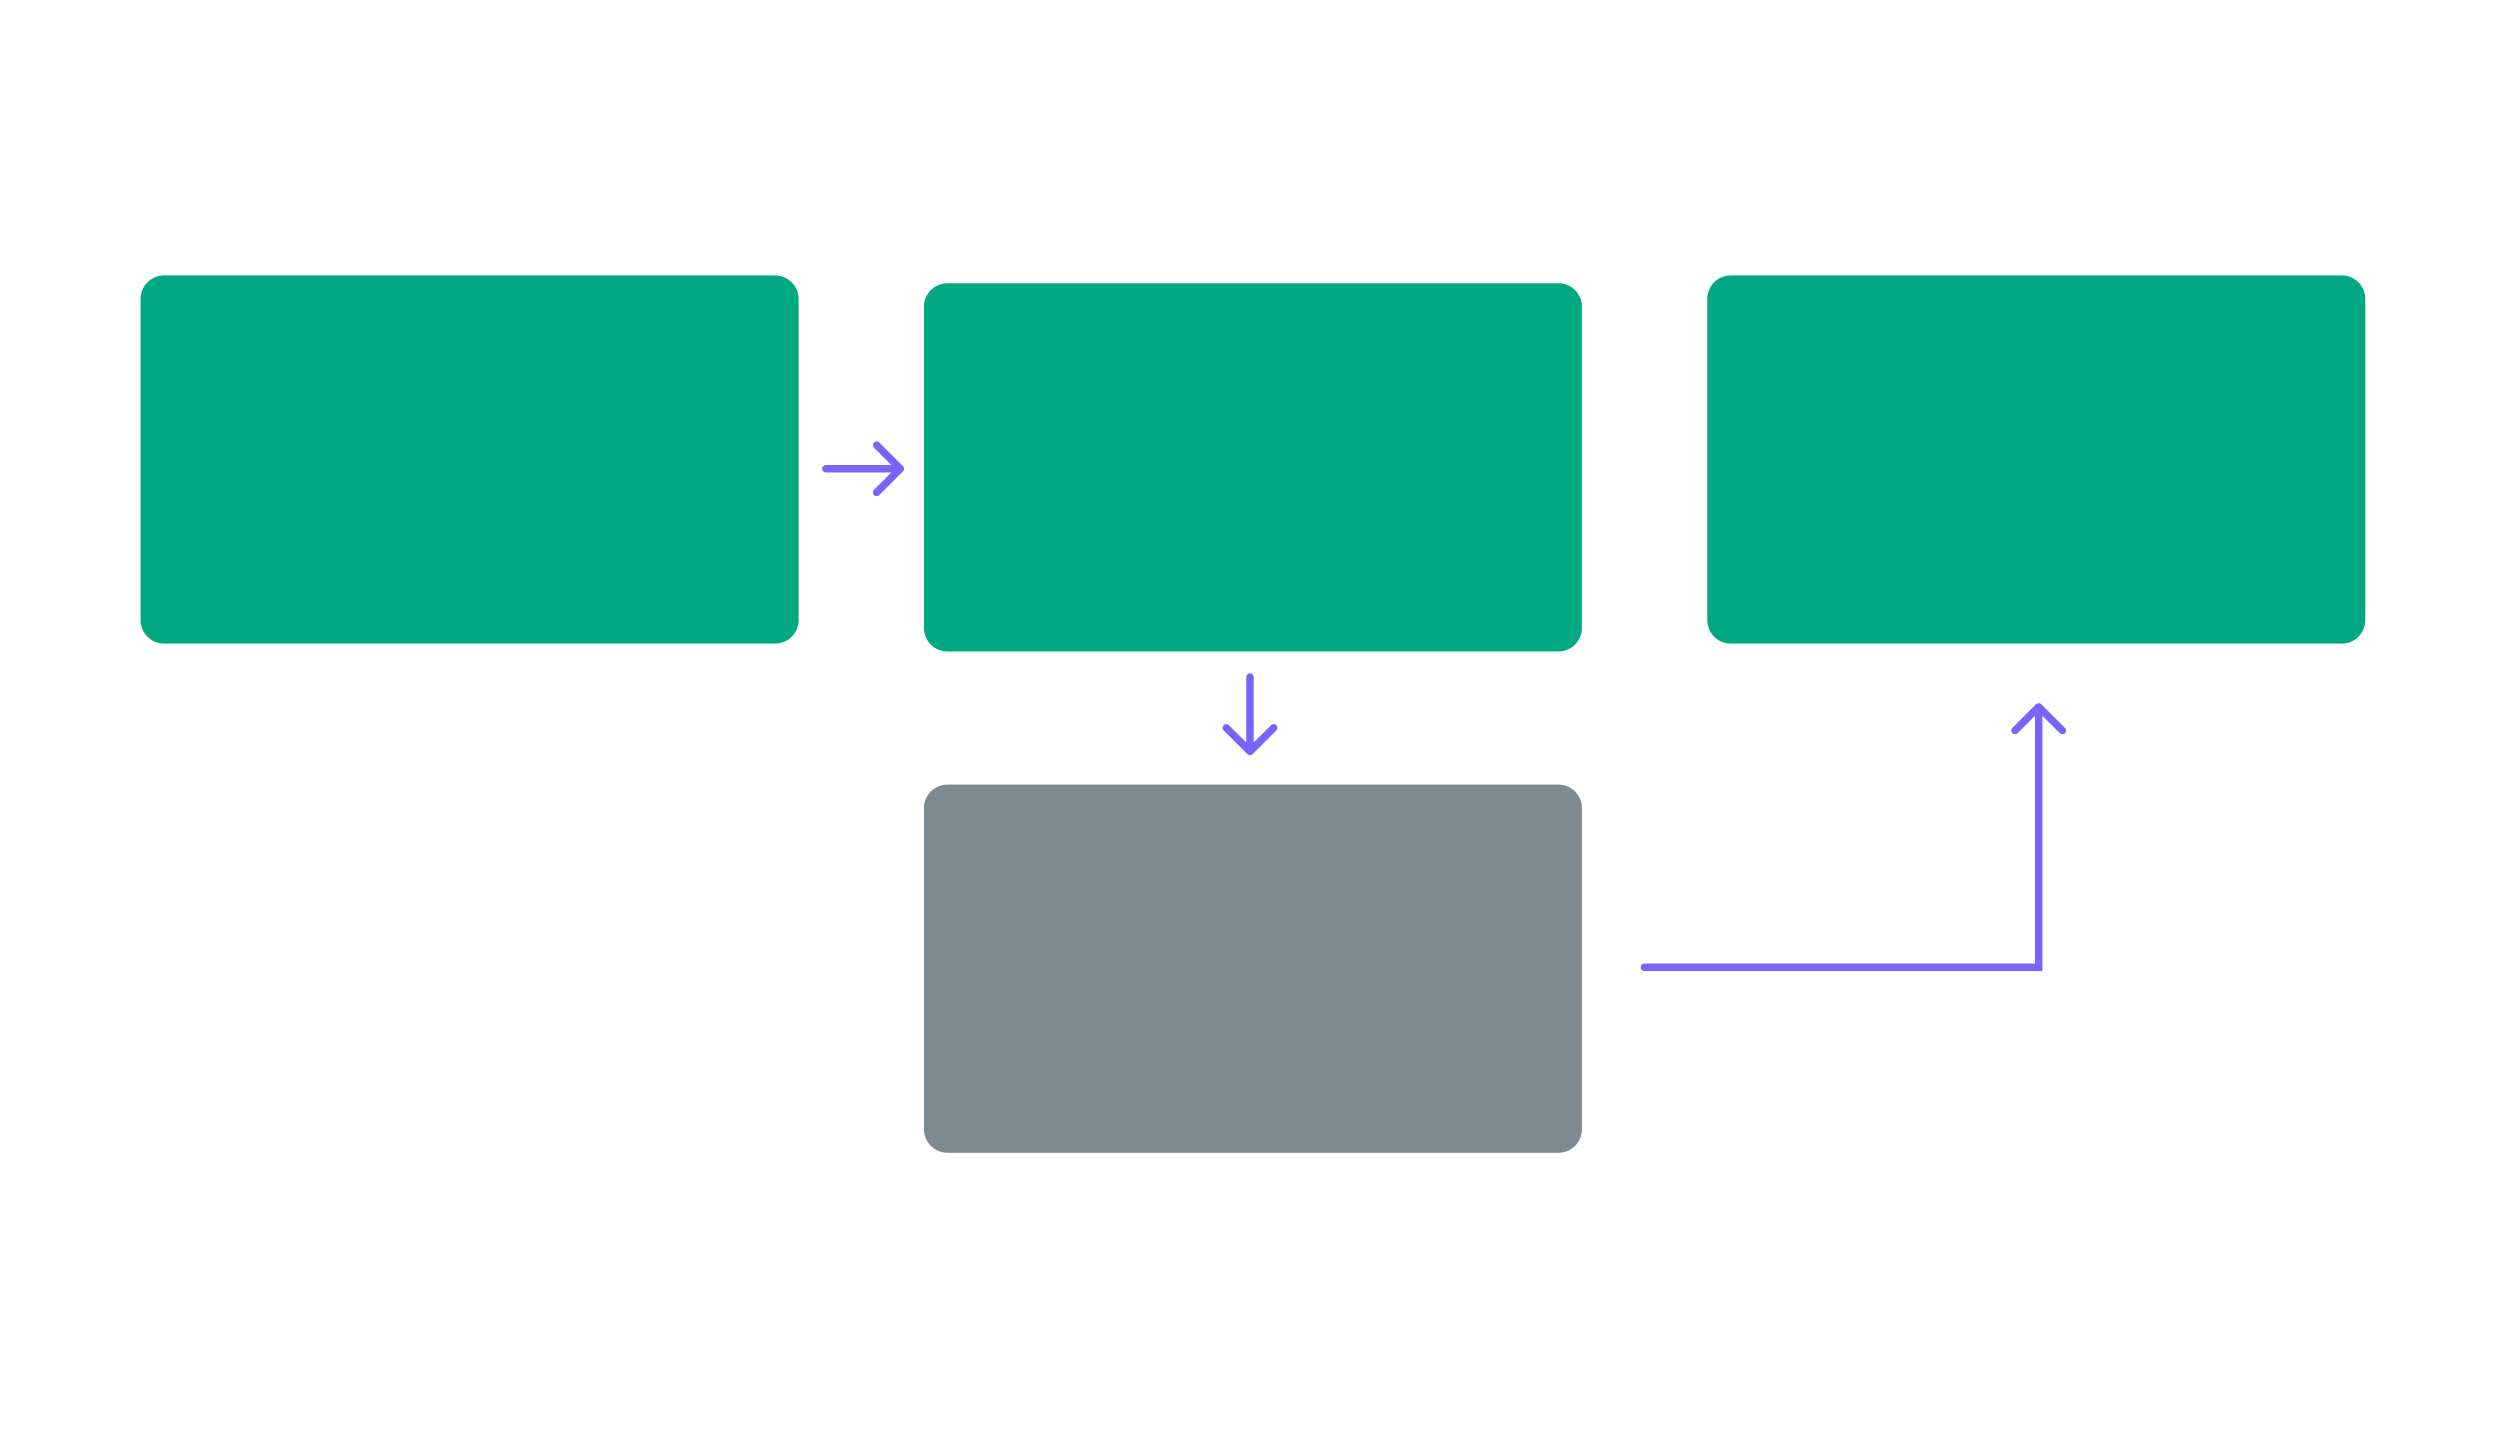
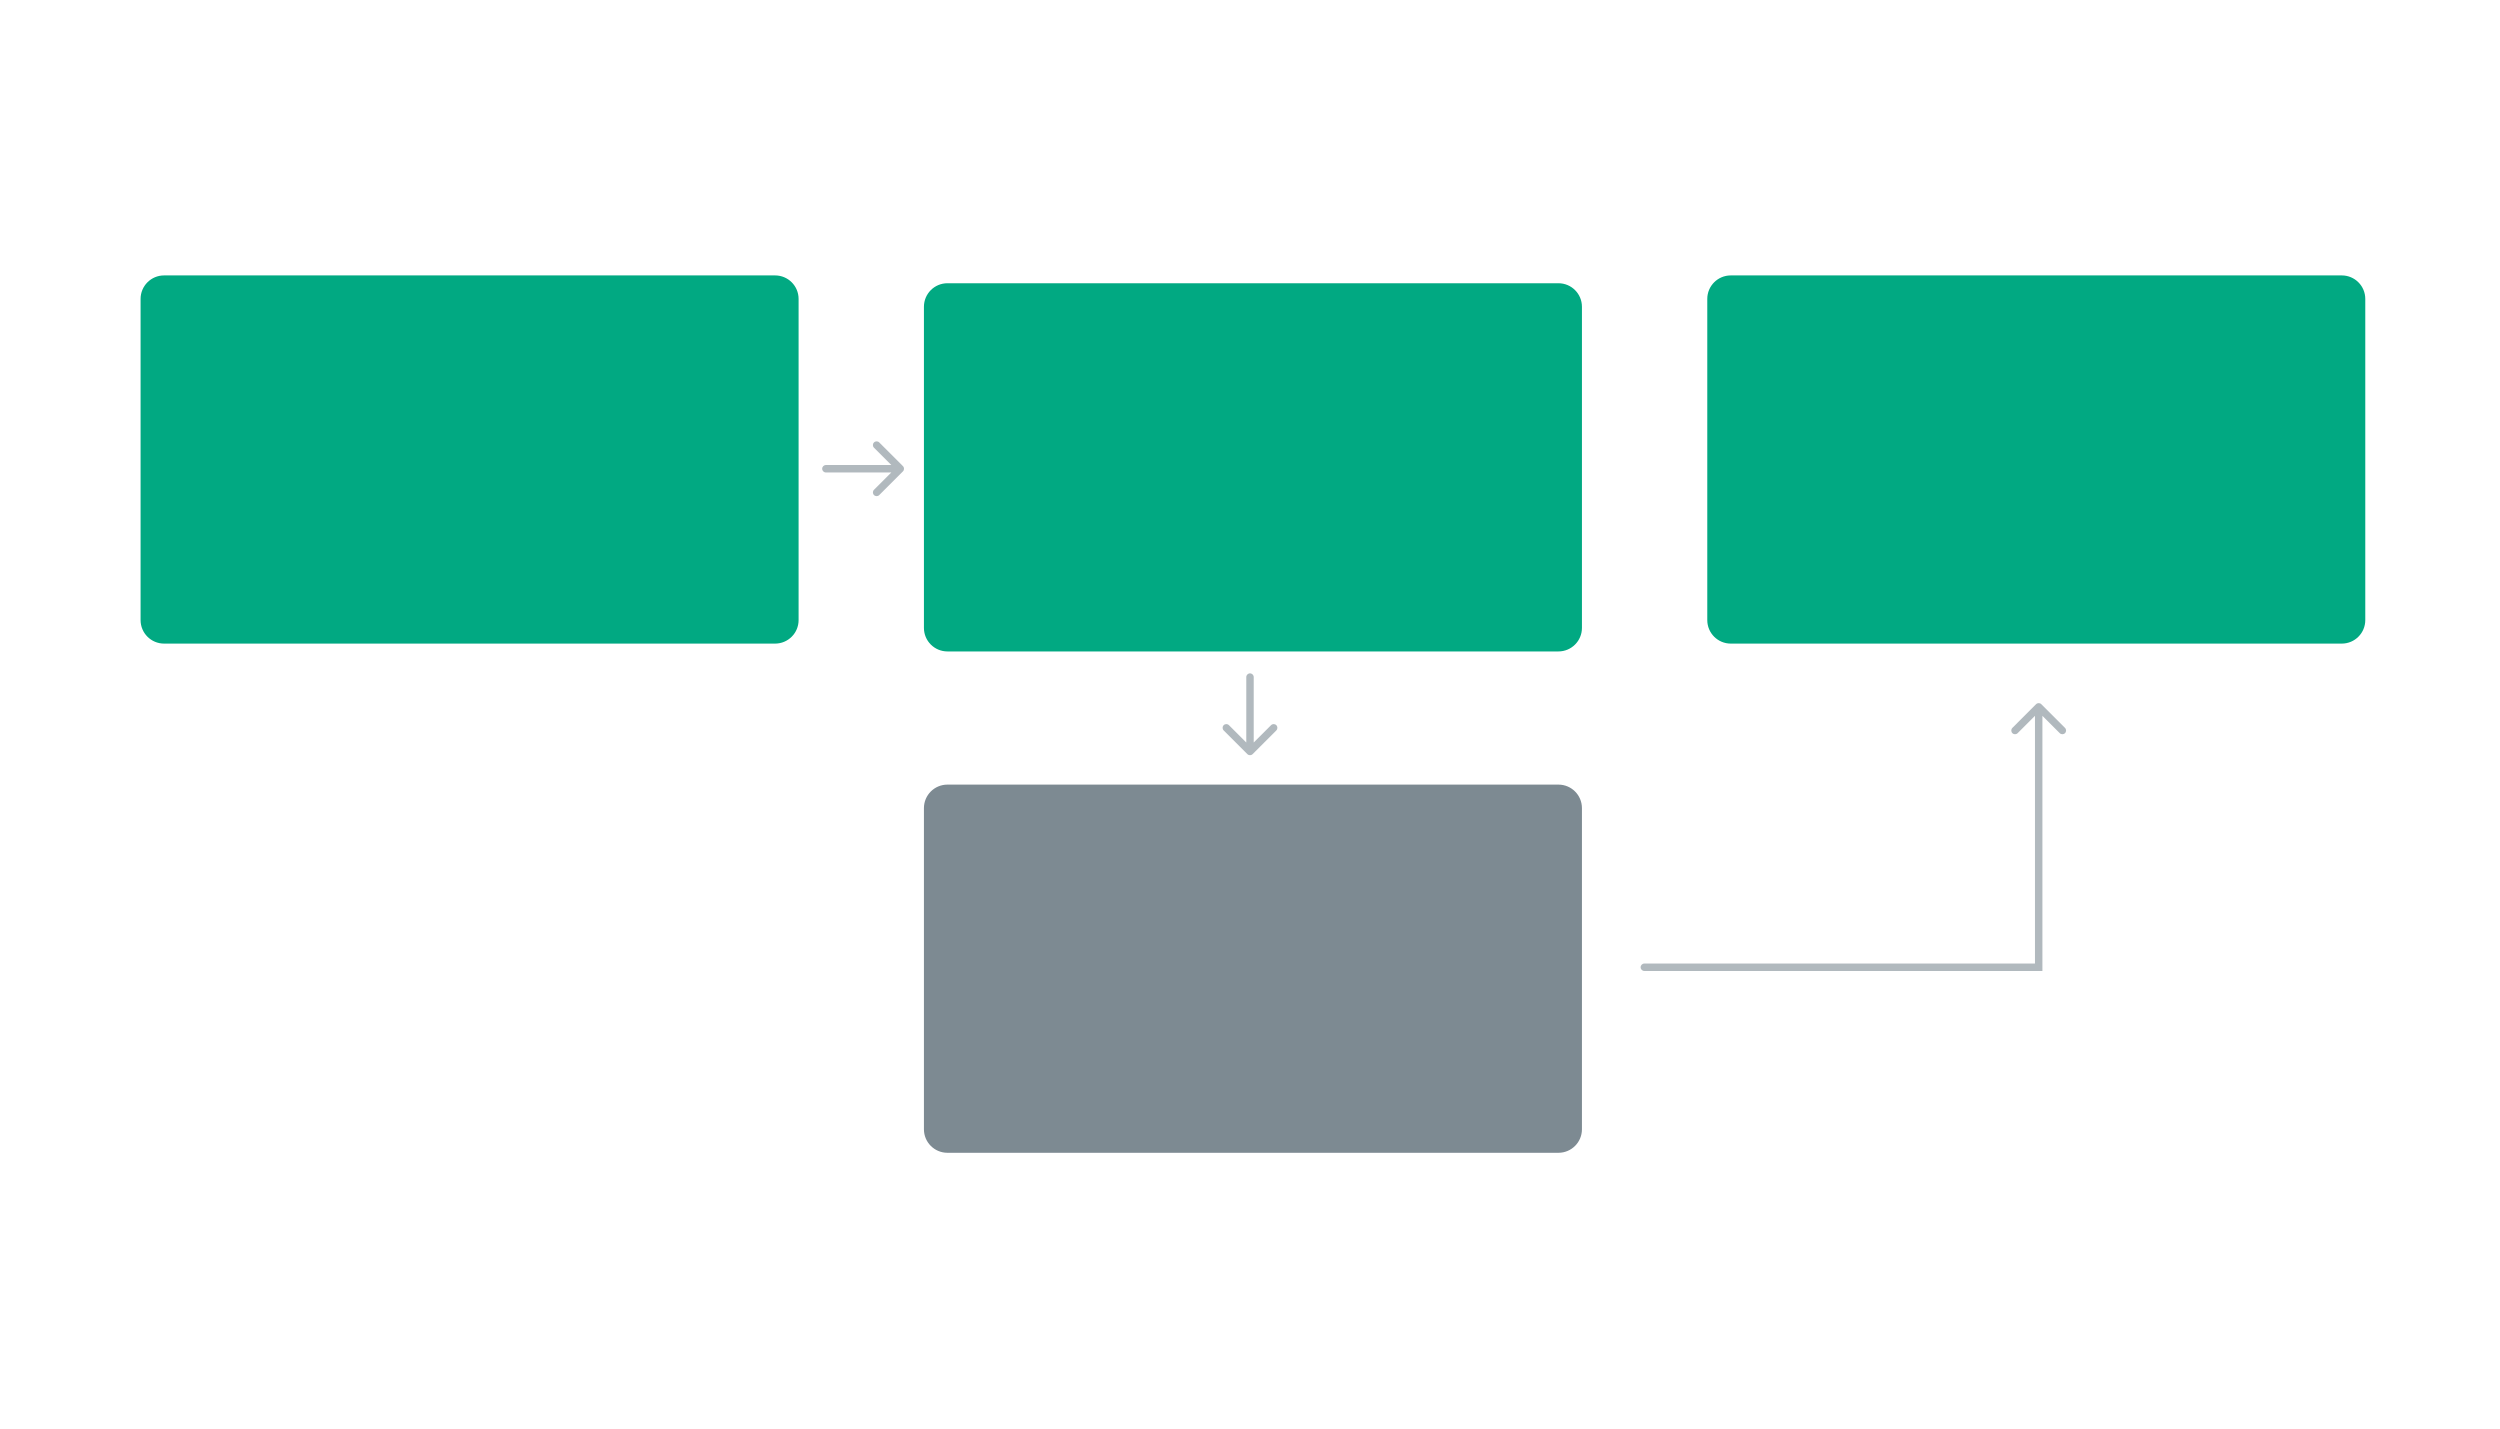
<svg xmlns="http://www.w3.org/2000/svg" width="336" height="192" viewBox="0 0 336 192" fill="none">
-   <path d="M104.173 37.016H22.053C20.309 37.016 18.895 38.43 18.895 40.174V83.341C18.895 85.086 20.309 86.5 22.053 86.5H104.173C105.917 86.5 107.331 85.086 107.331 83.341V40.174C107.331 38.43 105.917 37.016 104.173 37.016Z" fill="#01A982" />
-   <path d="M209.454 38.068H127.334C125.59 38.068 124.176 39.483 124.176 41.227V84.394C124.176 86.138 125.59 87.553 127.334 87.553H209.454C211.198 87.553 212.612 86.138 212.612 84.394V41.227C212.612 39.483 211.198 38.068 209.454 38.068Z" fill="#01A982" />
-   <path d="M314.736 37.016H232.616C230.872 37.016 229.458 38.43 229.458 40.174V83.341C229.458 85.086 230.872 86.5 232.616 86.5H314.736C316.481 86.5 317.895 85.086 317.895 83.341V40.174C317.895 38.43 316.481 37.016 314.736 37.016Z" fill="#01A982" />
-   <path d="M111 62.5C110.724 62.5 110.5 62.724 110.5 63C110.5 63.276 110.724 63.5 111 63.5V63V62.5ZM121.354 63.354C121.549 63.158 121.549 62.842 121.354 62.646L118.172 59.465C117.976 59.269 117.66 59.269 117.464 59.465C117.269 59.66 117.269 59.976 117.464 60.172L120.293 63L117.464 65.828C117.269 66.024 117.269 66.34 117.464 66.535C117.66 66.731 117.976 66.731 118.172 66.535L121.354 63.354ZM111 63V63.5H121V63V62.5H111V63Z" fill="#7764FC" />
-   <path d="M221 129.5C220.724 129.5 220.5 129.724 220.5 130C220.5 130.276 220.724 130.5 221 130.5V130V129.5ZM274 130V130.5H274.5V130H274ZM274.354 94.646C274.158 94.451 273.842 94.451 273.646 94.646L270.464 97.828C270.269 98.024 270.269 98.34 270.464 98.535C270.66 98.731 270.976 98.731 271.172 98.535L274 95.707L276.828 98.535C277.024 98.731 277.34 98.731 277.536 98.535C277.731 98.34 277.731 98.024 277.536 97.828L274.354 94.646ZM221 130V130.5H274V130V129.5H221V130ZM274 130H274.5V95H274H273.5V130H274Z" fill="#7764FC" />
-   <path d="M168.5 91C168.5 90.724 168.276 90.5 168 90.5C167.724 90.5 167.5 90.724 167.5 91H168H168.5ZM167.646 101.354C167.842 101.549 168.158 101.549 168.354 101.354L171.536 98.172C171.731 97.976 171.731 97.66 171.536 97.465C171.34 97.269 171.024 97.269 170.828 97.465L168 100.293L165.172 97.465C164.976 97.269 164.66 97.269 164.464 97.465C164.269 97.66 164.269 97.976 164.464 98.172L167.646 101.354ZM168 91H167.5V101H168H168.5V91H168Z" fill="#7764FC" />
-   <path d="M209.454 105.451H127.334C125.59 105.451 124.176 106.865 124.176 108.61V151.777C124.176 153.521 125.59 154.935 127.334 154.935H209.454C211.198 154.935 212.612 153.521 212.612 151.777V108.61C212.612 106.865 211.198 105.451 209.454 105.451Z" fill="#7D8A92" />
+   <path d="M104.172 37.016H22.053C20.308 37.016 18.894 38.43 18.894 40.174V83.341C18.894 85.086 20.308 86.5 22.053 86.5H104.172C105.917 86.5 107.331 85.086 107.331 83.341V40.174C107.331 38.43 105.917 37.016 104.172 37.016Z" fill="#01A982" />
+   <path d="M209.454 38.068H127.334C125.59 38.068 124.176 39.483 124.176 41.227V84.394C124.176 86.138 125.59 87.553 127.334 87.553H209.454C211.199 87.553 212.613 86.138 212.613 84.394V41.227C212.613 39.483 211.199 38.068 209.454 38.068Z" fill="#01A982" />
+   <path d="M314.736 37.016H232.616C230.872 37.016 229.458 38.43 229.458 40.174V83.341C229.458 85.086 230.872 86.5 232.616 86.5H314.736C316.48 86.5 317.894 85.086 317.894 83.341V40.174C317.894 38.43 316.48 37.016 314.736 37.016Z" fill="#01A982" />
+   <path d="M111 62.5C110.724 62.5 110.5 62.724 110.5 63C110.5 63.276 110.724 63.5 111 63.5V63V62.5ZM121.354 63.354C121.549 63.158 121.549 62.842 121.354 62.646L118.172 59.465C117.976 59.269 117.66 59.269 117.464 59.465C117.269 59.66 117.269 59.976 117.464 60.172L120.293 63L117.464 65.828C117.269 66.024 117.269 66.34 117.464 66.535C117.66 66.731 117.976 66.731 118.172 66.535L121.354 63.354ZM111 63V63.5H121V63V62.5H111V63Z" fill="#B1B9BE" />
+   <path d="M221 129.5C220.724 129.5 220.5 129.724 220.5 130C220.5 130.276 220.724 130.5 221 130.5V130V129.5ZM274 130V130.5H274.5V130H274ZM274.354 94.646C274.158 94.451 273.842 94.451 273.646 94.646L270.464 97.828C270.269 98.024 270.269 98.34 270.464 98.535C270.66 98.731 270.976 98.731 271.172 98.535L274 95.707L276.828 98.535C277.024 98.731 277.34 98.731 277.536 98.535C277.731 98.34 277.731 98.024 277.536 97.828L274.354 94.646ZM221 130V130.5H274V130V129.5H221V130ZM274 130H274.5V95H274H273.5V130H274Z" fill="#B1B9BE" />
+   <path d="M168.5 91C168.5 90.724 168.276 90.5 168 90.5C167.724 90.5 167.5 90.724 167.5 91H168H168.5ZM167.646 101.354C167.842 101.549 168.158 101.549 168.354 101.354L171.536 98.172C171.731 97.976 171.731 97.66 171.536 97.465C171.34 97.269 171.024 97.269 170.828 97.465L168 100.293L165.172 97.465C164.976 97.269 164.66 97.269 164.464 97.465C164.269 97.66 164.269 97.976 164.464 98.172L167.646 101.354ZM168 91H167.5V101H168H168.5V91H168Z" fill="#B1B9BE" />
+   <path d="M209.454 105.451H127.334C125.59 105.451 124.176 106.865 124.176 108.61V151.777C124.176 153.521 125.59 154.935 127.334 154.935H209.454C211.199 154.935 212.613 153.521 212.613 151.777V108.61C212.613 106.865 211.199 105.451 209.454 105.451Z" fill="#7D8A92" />
</svg>
